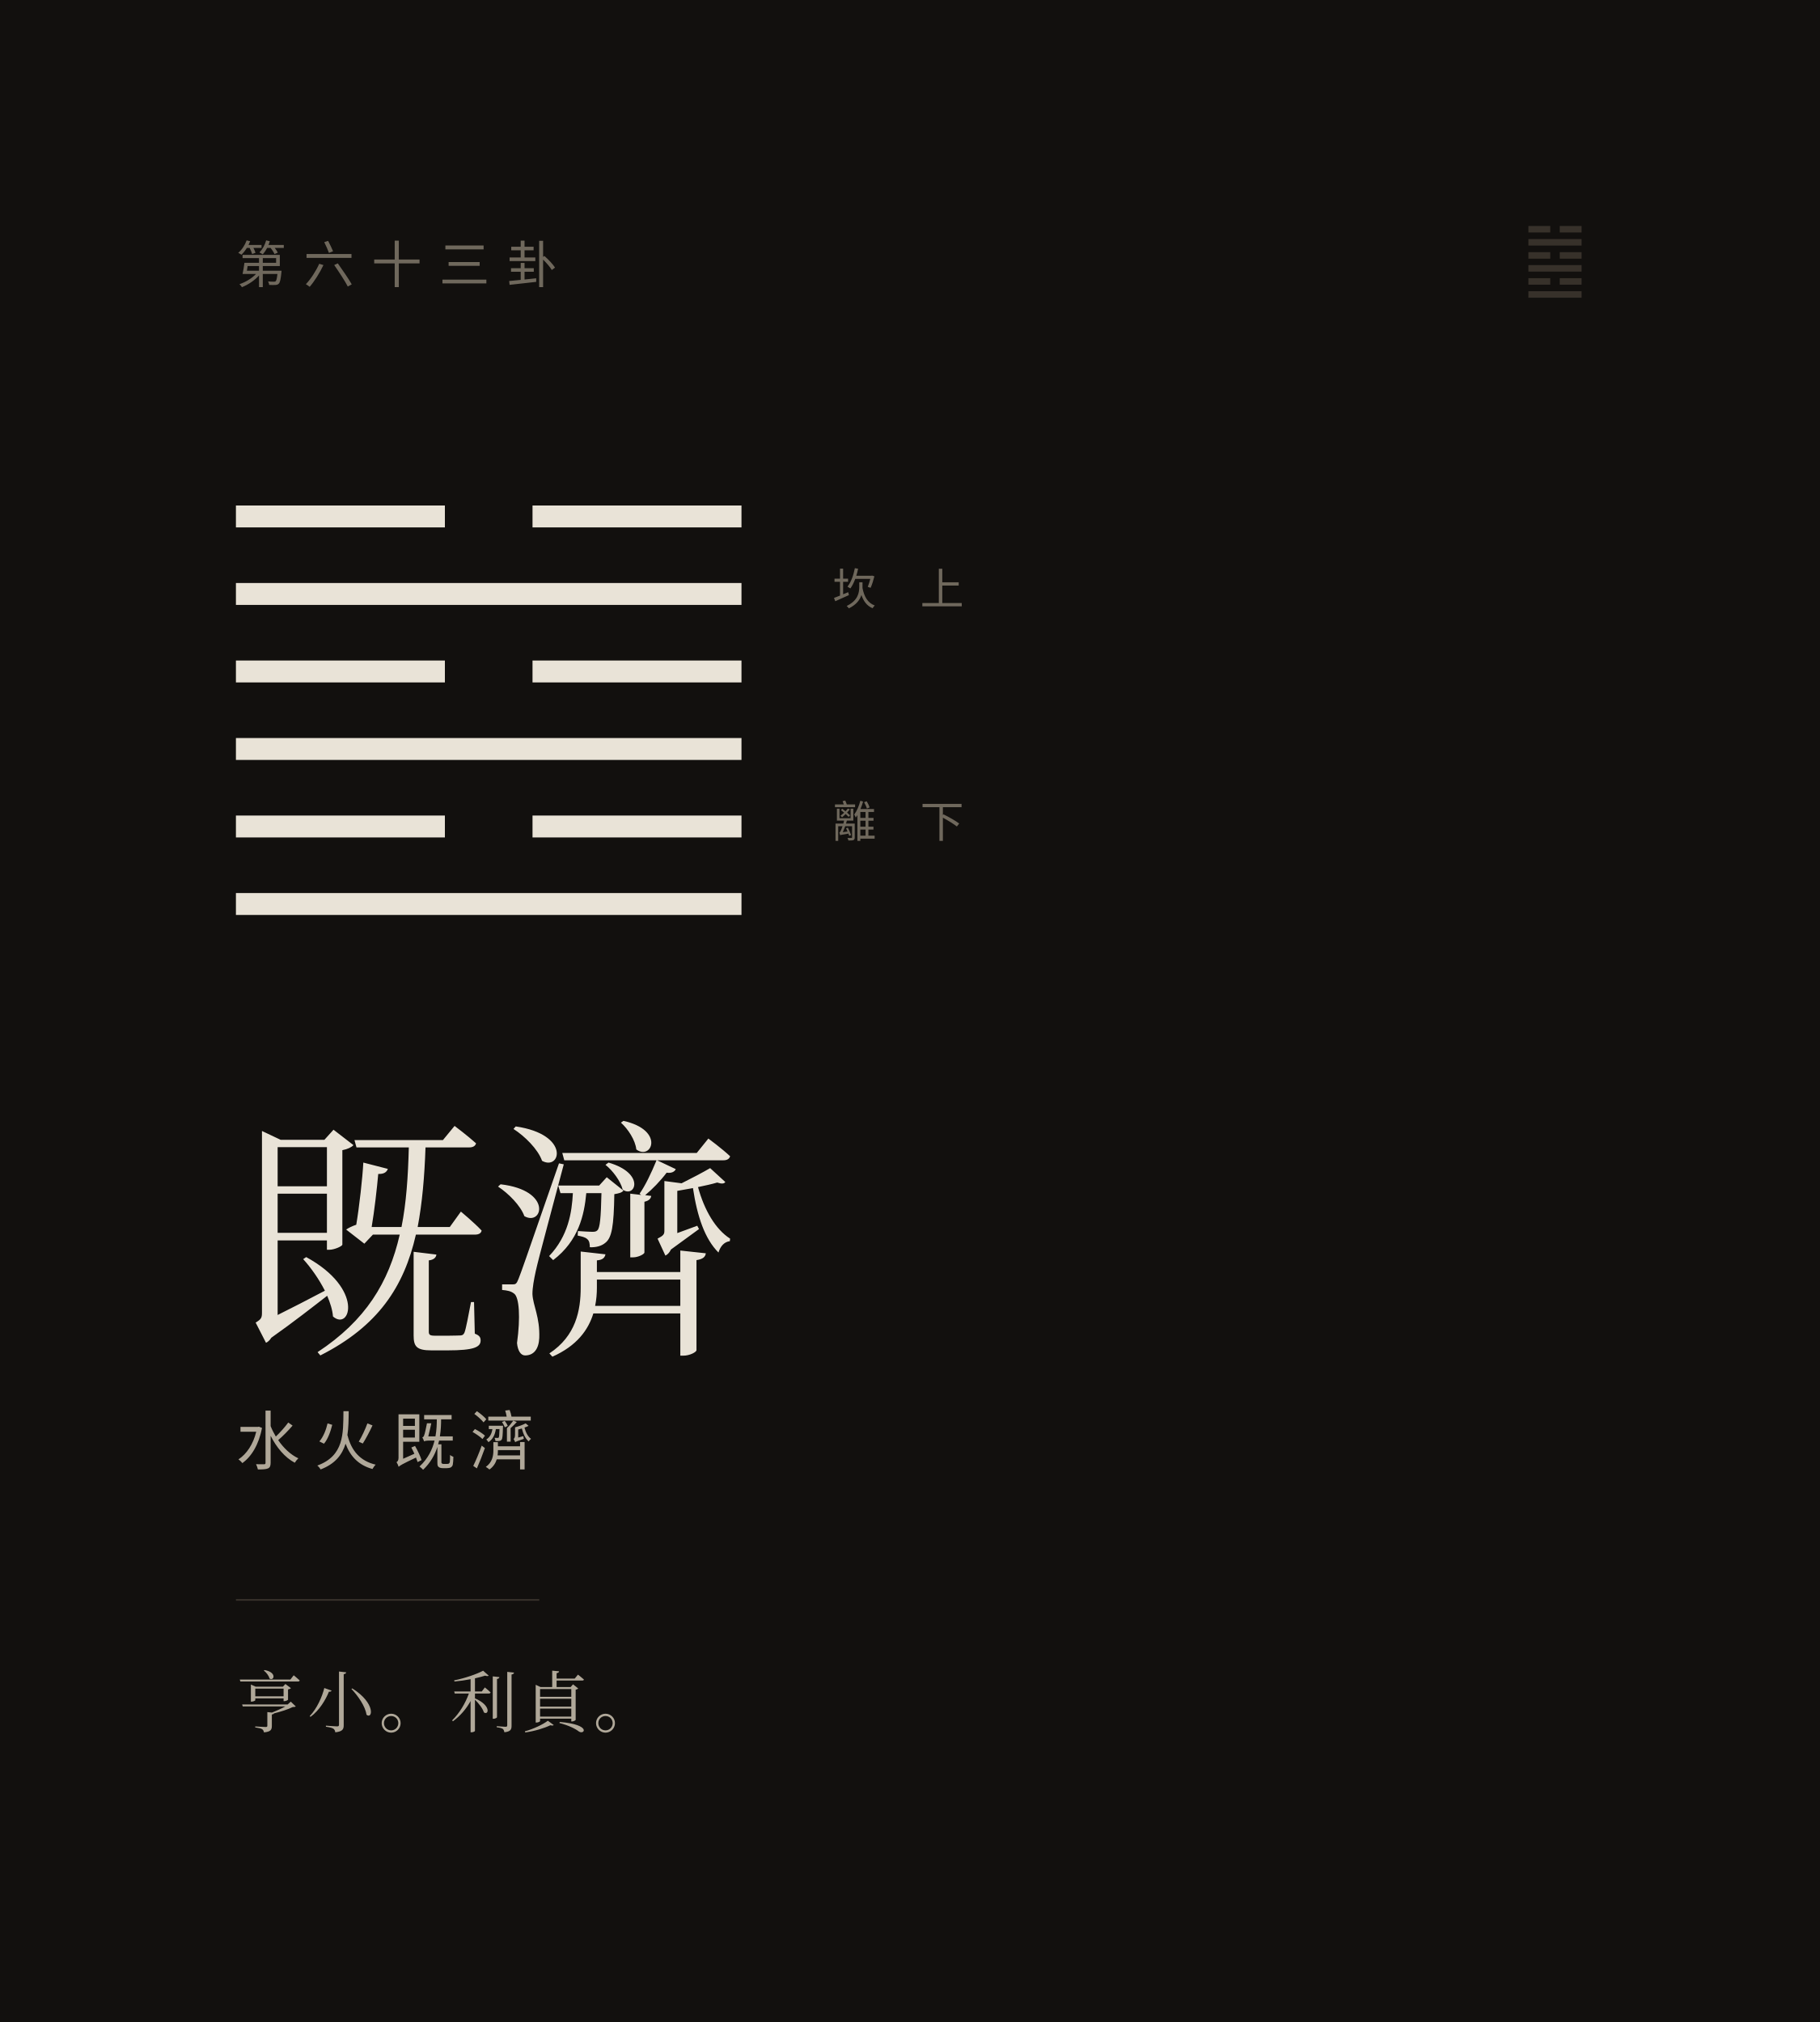
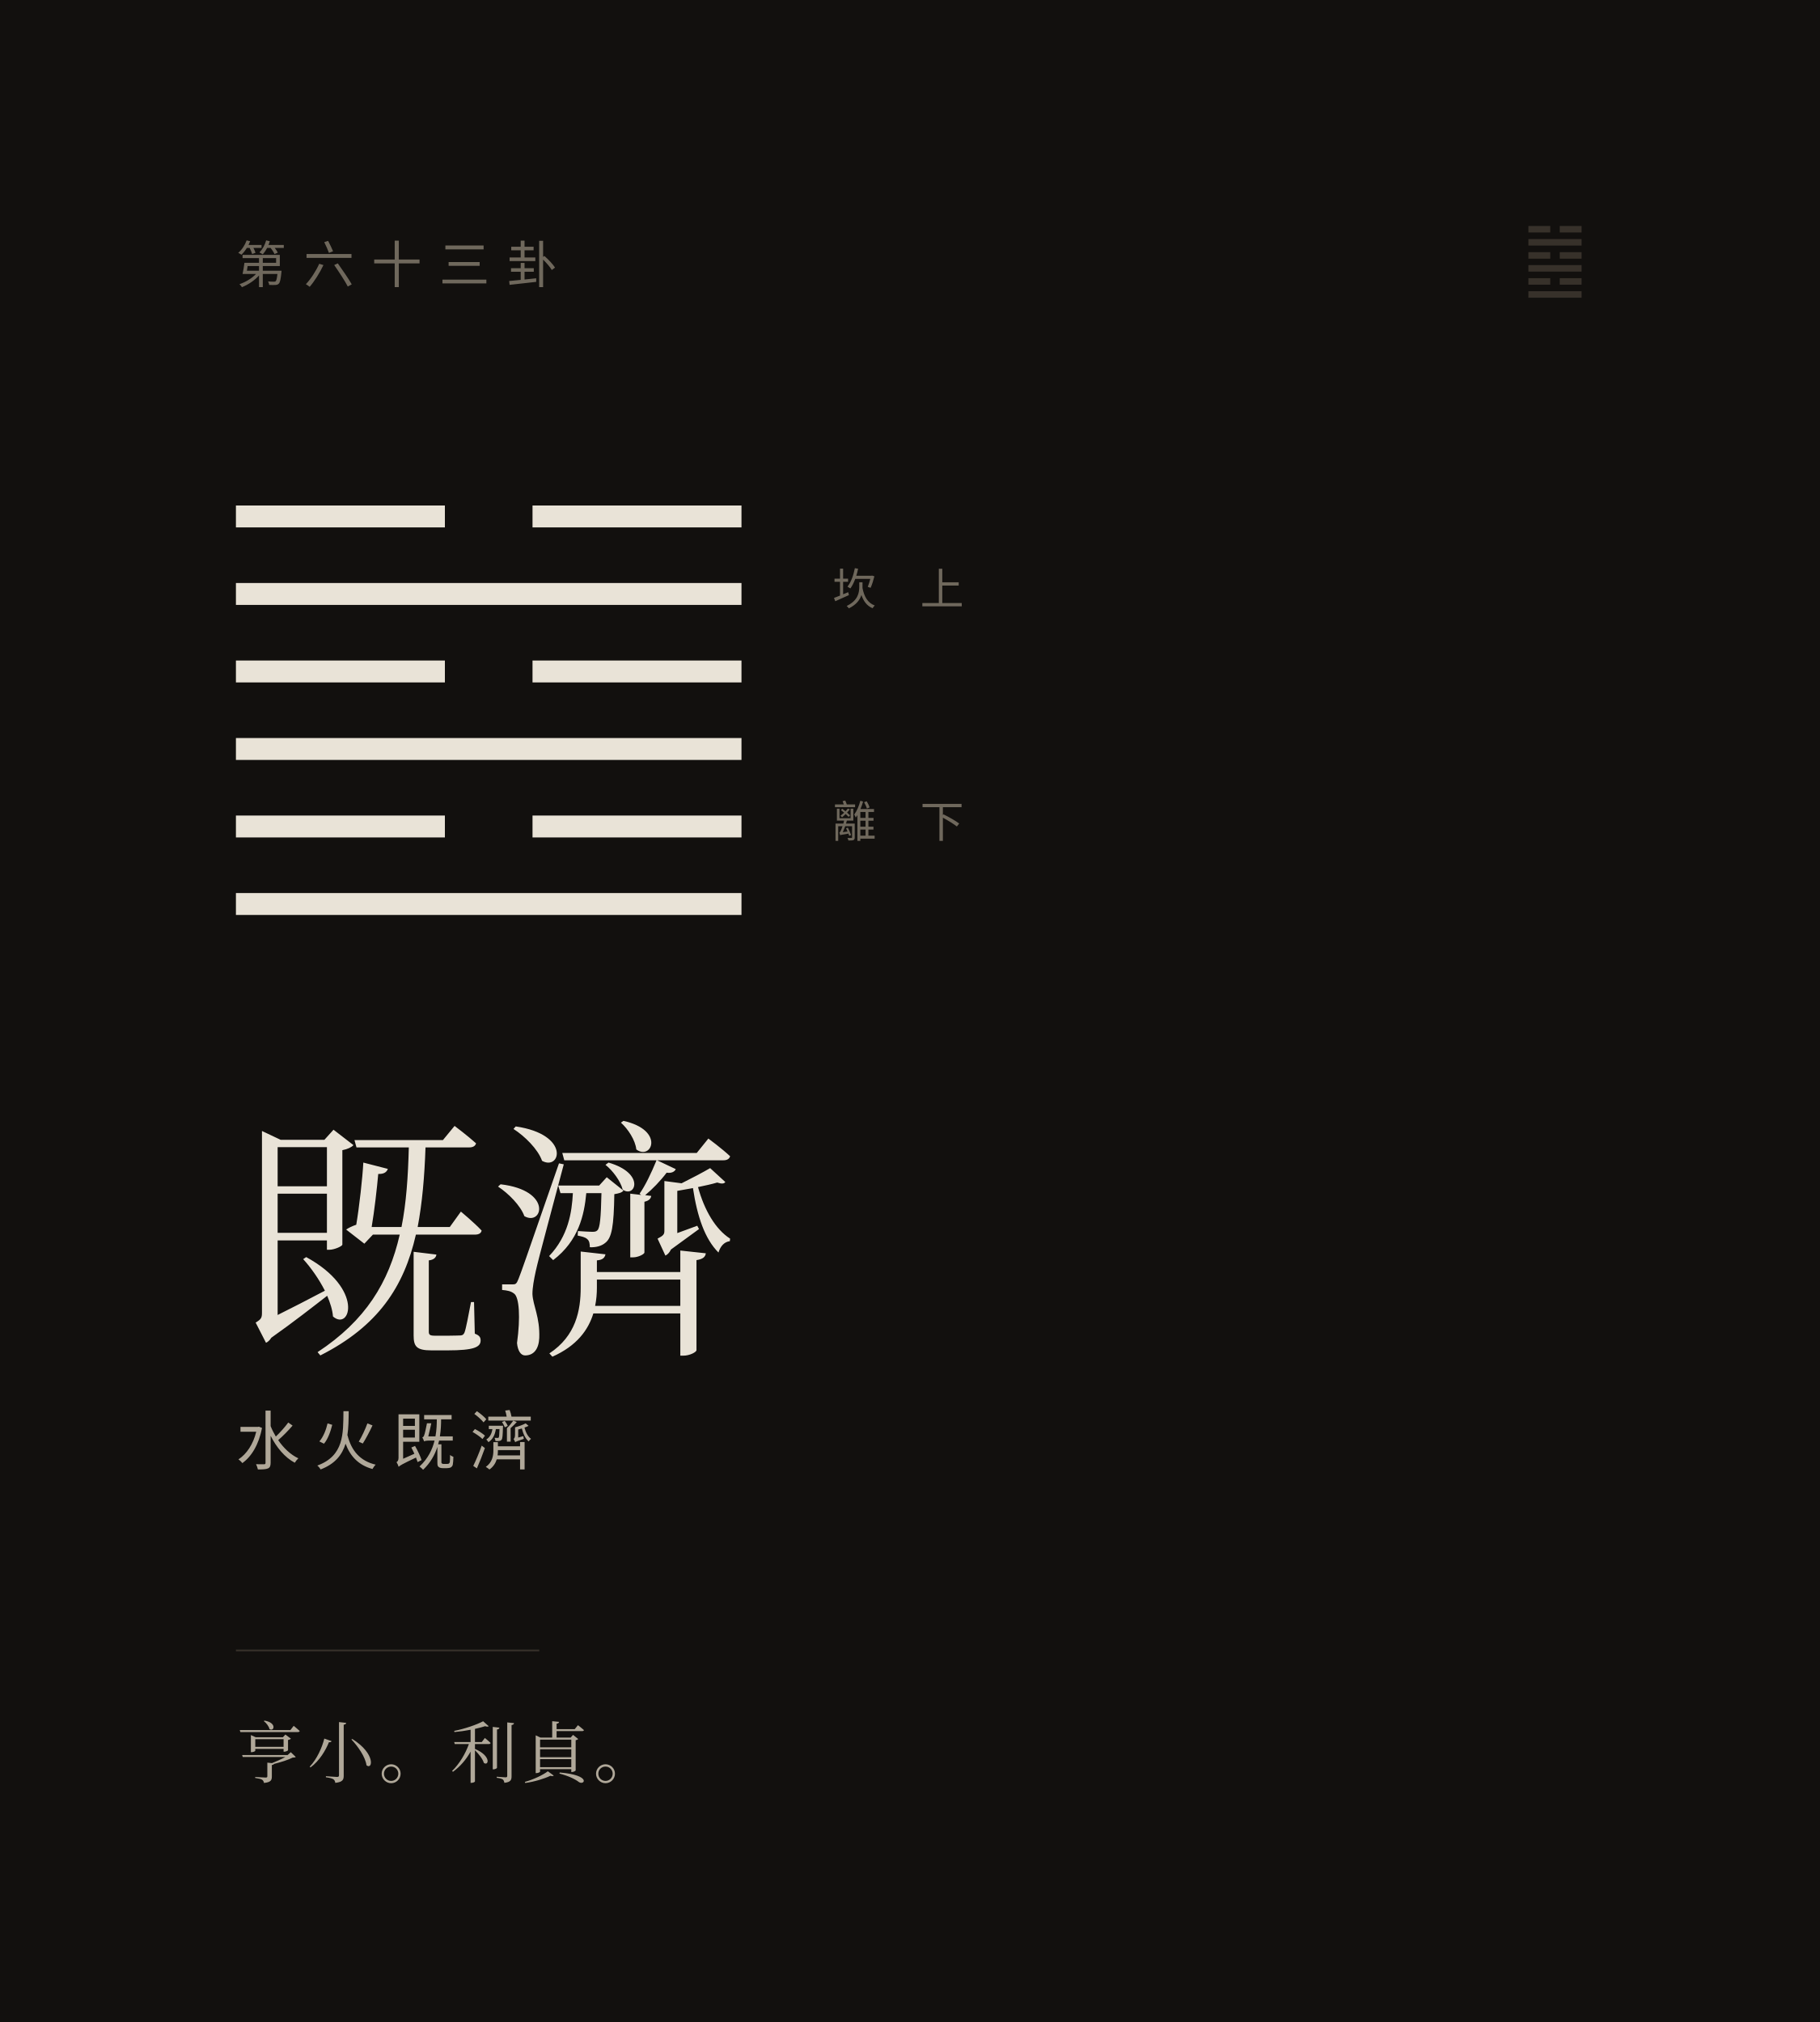
<svg xmlns="http://www.w3.org/2000/svg" width="1080" height="1200" viewBox="0 0 1080 1200">
  <rect width="1080" height="1200" fill="#12100E" />
  <text x="140" y="168" font-family="Hiragino Sans GB, PingFang SC, Noto Sans CJK SC, sans-serif" font-size="30" fill="#6F685C" letter-spacing="0.34em">第六十三卦</text>
  <text x="940" y="168" font-family="Songti SC, STSong, Songti TC, Noto Serif CJK SC, serif" font-size="46" fill="#37312A" text-anchor="end">䷾</text>
  <rect x="140" y="300" width="124" height="13" fill="#E9E3D7" />
  <rect x="316" y="300" width="124" height="13" fill="#E9E3D7" />
  <rect x="140" y="346" width="300" height="13" fill="#E9E3D7" />
  <rect x="140" y="392" width="124" height="13" fill="#E9E3D7" />
  <rect x="316" y="392" width="124" height="13" fill="#E9E3D7" />
  <rect x="140" y="438" width="300" height="13" fill="#E9E3D7" />
  <rect x="140" y="484" width="124" height="13" fill="#E9E3D7" />
  <rect x="316" y="484" width="124" height="13" fill="#E9E3D7" />
  <rect x="140" y="530" width="300" height="13" fill="#E9E3D7" />
  <text x="494" y="359" font-family="Hiragino Sans GB, PingFang SC, Noto Sans CJK SC, sans-serif" font-size="26" fill="#6F685C">坎　上</text>
  <text x="494" y="497" font-family="Hiragino Sans GB, PingFang SC, Noto Sans CJK SC, sans-serif" font-size="26" fill="#6F685C">離　下</text>
  <text x="140" y="793" font-family="Songti SC, STSong, Songti TC, Noto Serif CJK SC, serif" font-size="150" fill="#E9E3D7">既濟</text>
  <text x="140" y="869" font-family="Hiragino Sans GB, PingFang SC, Noto Sans CJK SC, sans-serif" font-size="38" fill="#B0A899" letter-spacing="0.22em">水火既濟</text>
-   <rect x="140" y="949" width="180" height="1" fill="#37312A" />
-   <text x="140" y="1025" font-family="Songti SC, STSong, Songti TC, Noto Serif CJK SC, serif" font-size="40" fill="#B0A899" letter-spacing="0.06em">亨小。利貞。</text>
+   <rect x="140" y="979" width="180" height="1" fill="#37312A" />
+   <text x="140" y="1055" font-family="Songti SC, STSong, Songti TC, Noto Serif CJK SC, serif" font-size="40" fill="#B0A899" letter-spacing="0.06em">亨小。利貞。</text>
</svg>
